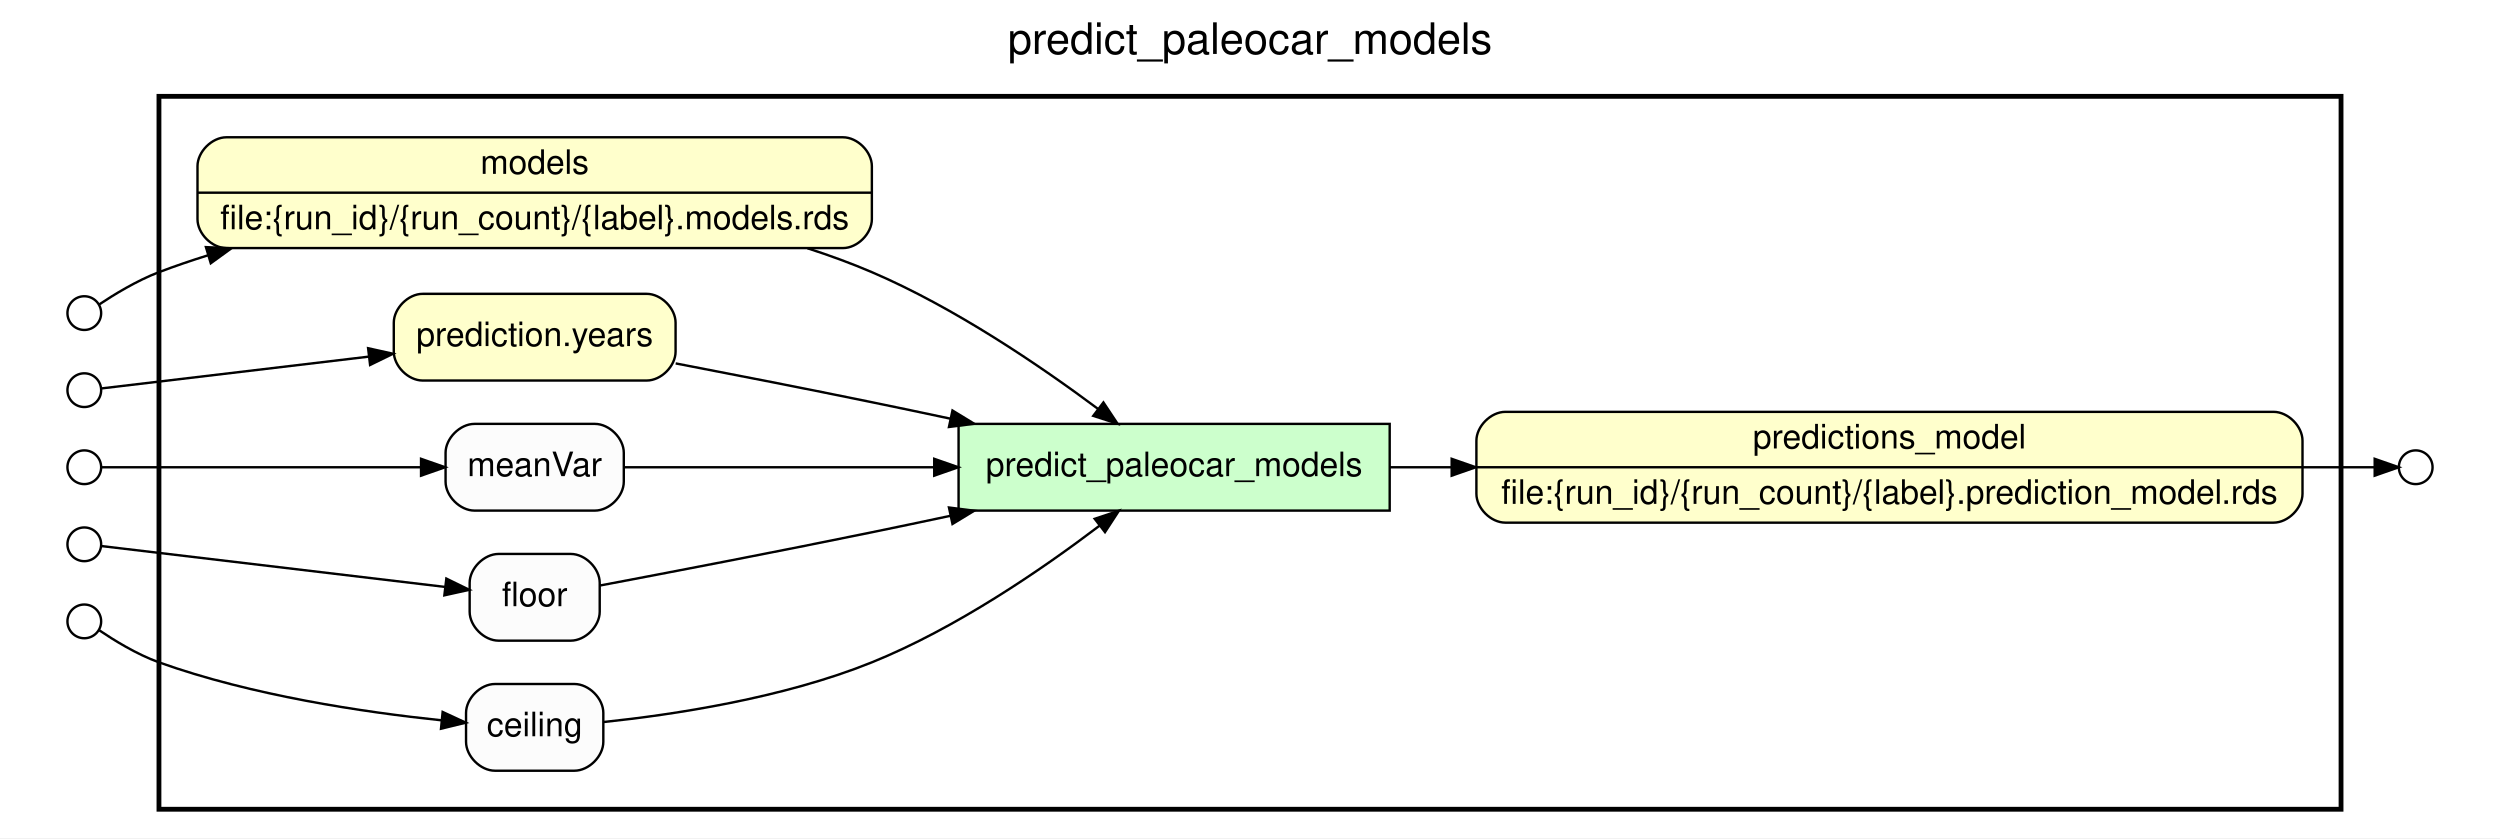
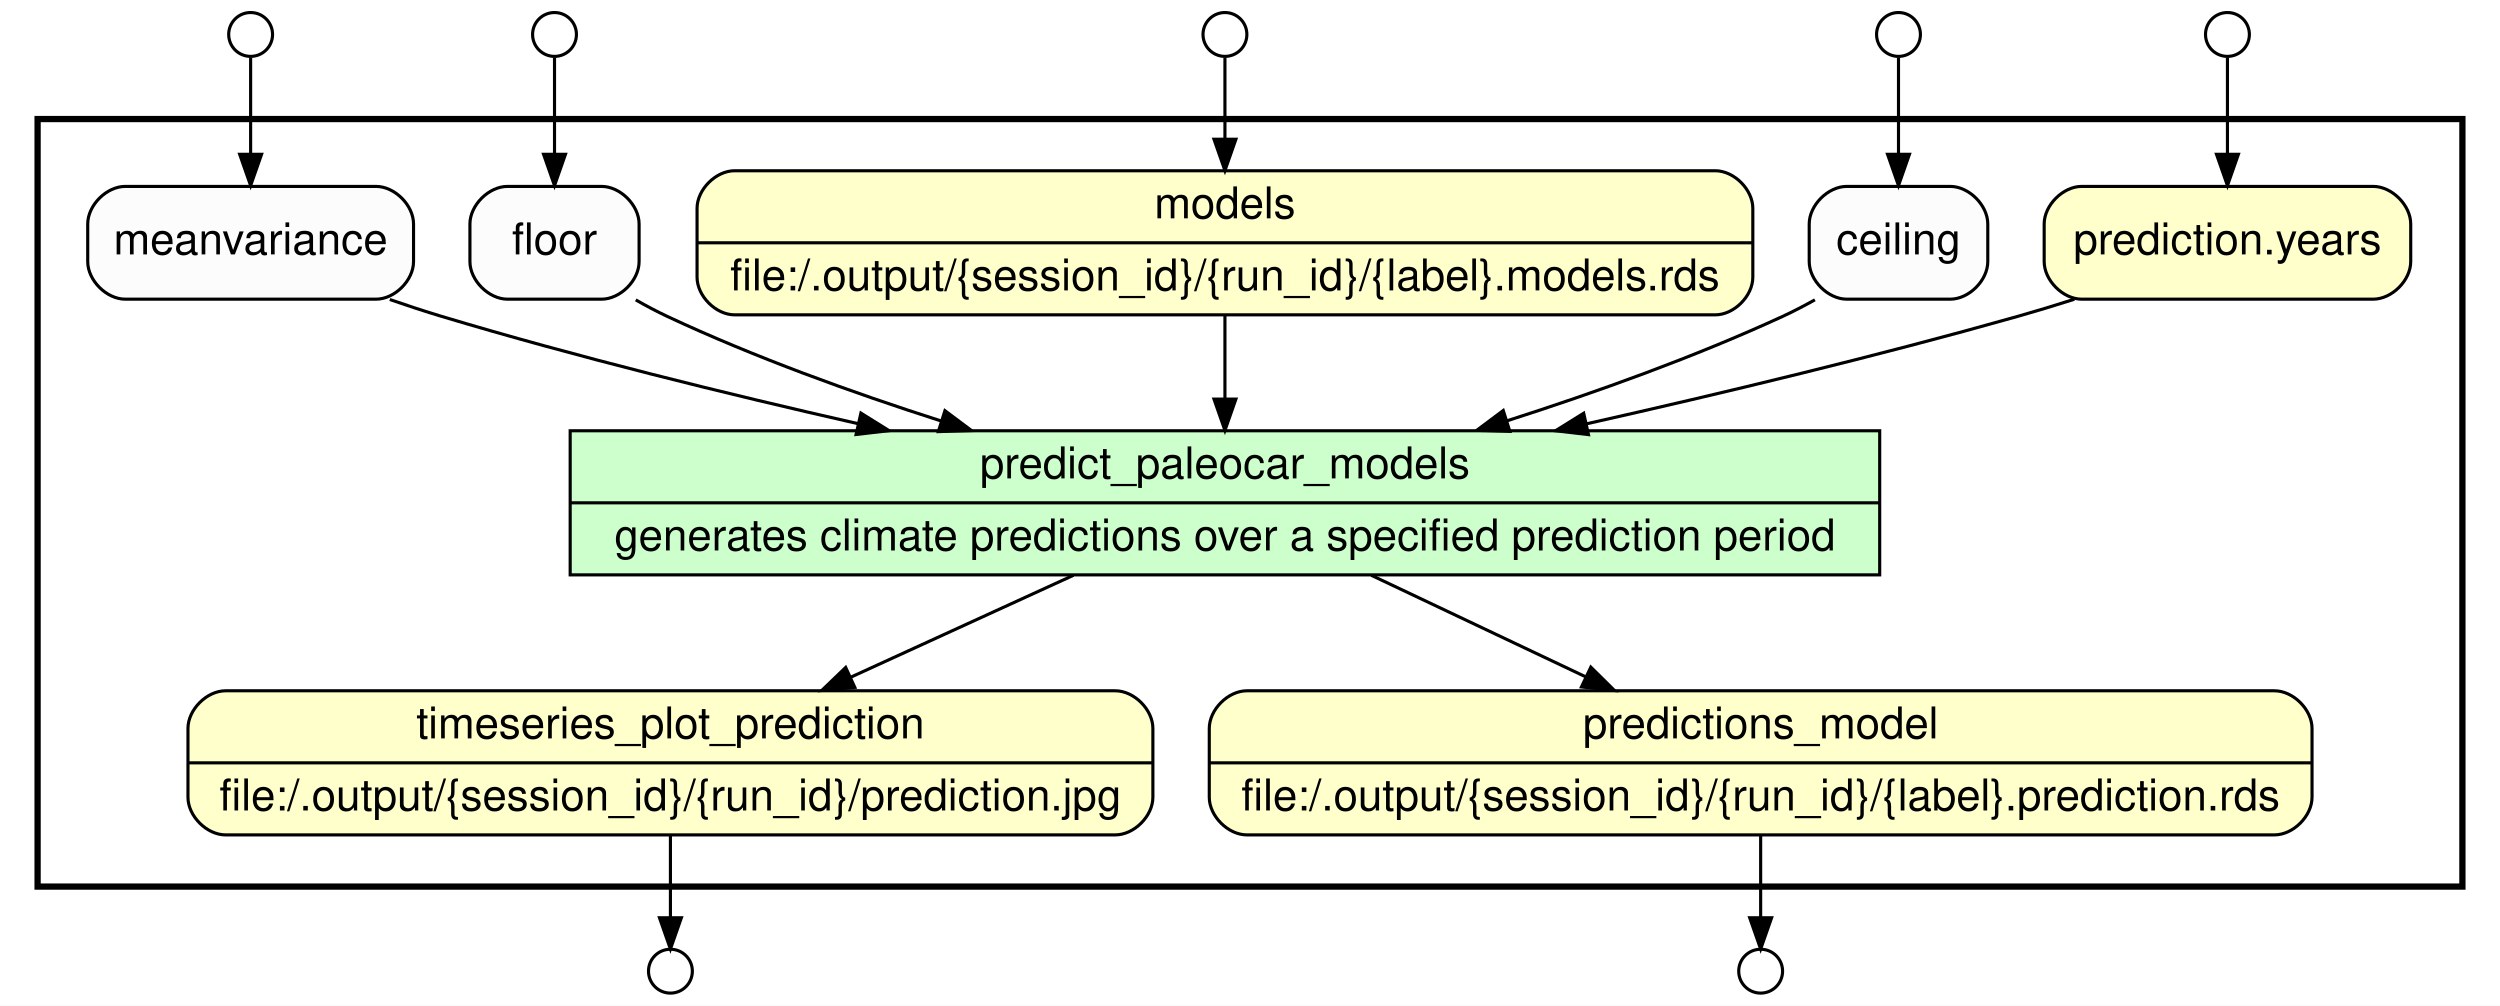
- <svg xmlns="http://www.w3.org/2000/svg" width="1038pt" height="348pt" viewBox="0.00 0.00 1038.00 348.00">
-   <g id="graph0" class="graph" transform="scale(1 1) rotate(0) translate(4 344)">
-     <polygon fill="white" stroke="none" points="-4,4 -4,-344 1034,-344 1034,4 -4,4" />
-     <text text-anchor="middle" x="515" y="-321.6" font-family="Helvetica,sans-Serif" font-size="18.00">predict_paleocar_models</text>
+ <svg xmlns="http://www.w3.org/2000/svg" width="798pt" height="321pt" viewBox="0.00 0.00 798.00 321.00">
+   <g id="graph0" class="graph" transform="scale(1 1) rotate(0) translate(4 317)">
+     <polygon fill="white" stroke="none" points="-4,4 -4,-317 794,-317 794,4 -4,4" />
    <g id="clust1" class="cluster">
-       <polygon fill="none" stroke="black" stroke-width="2" points="62,-8 62,-304 968,-304 968,-8 62,-8" />
+       <polygon fill="none" stroke="black" stroke-width="2" points="8,-34 8,-279 782,-279 782,-34 8,-34" />
    </g>
    <g id="clust2" class="cluster">
-       <polygon fill="none" stroke="black" stroke-width="0" points="70,-16 70,-296 960,-296 960,-16 70,-16" />
-     </g>
-     <g id="clust3" class="cluster">
-       <polygon fill="none" stroke="black" stroke-width="0" points="8,-63 8,-237 54,-237 54,-63 8,-63" />
-     </g>
-     <g id="clust4" class="cluster">
-       <polygon fill="none" stroke="black" stroke-width="0" points="16,-71 16,-229 46,-229 46,-71 16,-71" />
-     </g>
-     <g id="clust5" class="cluster">
-       <polygon fill="none" stroke="black" stroke-width="0" points="976,-127 976,-173 1022,-173 1022,-127 976,-127" />
-     </g>
-     <g id="clust6" class="cluster">
-       <polygon fill="none" stroke="black" stroke-width="0" points="984,-135 984,-165 1014,-165 1014,-135 984,-135" />
+       <polygon fill="none" stroke="black" stroke-width="0" points="16,-42 16,-271 774,-271 774,-42 16,-42" />
    </g>
    <g id="node1" class="node">
-       <polygon fill="#ccffcc" stroke="black" points="573,-168 394,-168 394,-132 573,-132 573,-168" />
-       <text text-anchor="middle" x="483.5" y="-146.3" font-family="Helvetica,sans-Serif" font-size="14.00">predict_paleocar_models</text>
+       <polygon fill="#ccffcc" stroke="black" points="178,-133.5 178,-179.5 596,-179.5 596,-133.5 178,-133.5" />
+       <text text-anchor="middle" x="387" y="-164.3" font-family="Helvetica,sans-Serif" font-size="14.00">predict_paleocar_models</text>
+       <polyline fill="none" stroke="black" points="178,-156.5 596,-156.5 " />
+       <text text-anchor="middle" x="387" y="-141.3" font-family="Helvetica,sans-Serif" font-size="14.00">generates climate predictions over a specified prediction period</text>
    </g>
    <g id="node2" class="node">
-       <path fill="#ffffcc" stroke="black" d="M621,-127C621,-127 940,-127 940,-127 946,-127 952,-133 952,-139 952,-139 952,-161 952,-161 952,-167 946,-173 940,-173 940,-173 621,-173 621,-173 615,-173 609,-167 609,-161 609,-161 609,-139 609,-139 609,-133 615,-127 621,-127" />
-       <text text-anchor="middle" x="780.5" y="-157.8" font-family="Helvetica,sans-Serif" font-size="14.00">predictions_model</text>
-       <polyline fill="none" stroke="black" points="609,-150 952,-150 " />
-       <text text-anchor="middle" x="780.5" y="-134.8" font-family="Helvetica,sans-Serif" font-size="14.00">file:{run_id}/{run_count}/{label}.prediction_model.rds</text>
+       <path fill="#ffffcc" stroke="black" d="M68,-50.5C68,-50.5 352,-50.5 352,-50.5 358,-50.5 364,-56.5 364,-62.5 364,-62.5 364,-84.5 364,-84.5 364,-90.5 358,-96.5 352,-96.5 352,-96.5 68,-96.5 68,-96.5 62,-96.5 56,-90.5 56,-84.5 56,-84.5 56,-62.5 56,-62.5 56,-56.5 62,-50.5 68,-50.5" />
+       <text text-anchor="middle" x="210" y="-81.3" font-family="Helvetica,sans-Serif" font-size="14.00">timeseries_plot_prediction</text>
+       <polyline fill="none" stroke="black" points="56,-73.5 364,-73.5 " />
+       <text text-anchor="middle" x="210" y="-58.3" font-family="Helvetica,sans-Serif" font-size="14.00">file:/.output/{session_id}/{run_id}/prediction.jpg</text>
    </g>
    <g id="edge1" class="edge">
-       <path fill="none" stroke="black" d="M573.01,-150C581.244,-150 589.771,-150 598.463,-150" />
-       <polygon fill="black" stroke="black" points="598.733,-153.5 608.733,-150 598.733,-146.5 598.733,-153.5" />
+       <path fill="none" stroke="black" d="M338.634,-133.366C316.683,-123.321 290.554,-111.363 267.597,-100.858" />
+       <polygon fill="black" stroke="black" points="268.857,-97.586 258.308,-96.607 265.944,-103.951 268.857,-97.586" />
+     </g>
+     <g id="node3" class="node">
+       <path fill="#ffffcc" stroke="black" d="M394,-50.5C394,-50.5 722,-50.5 722,-50.5 728,-50.5 734,-56.5 734,-62.5 734,-62.5 734,-84.5 734,-84.5 734,-90.5 728,-96.5 722,-96.5 722,-96.5 394,-96.5 394,-96.5 388,-96.5 382,-90.5 382,-84.5 382,-84.5 382,-62.5 382,-62.5 382,-56.5 388,-50.5 394,-50.5" />
+       <text text-anchor="middle" x="558" y="-81.3" font-family="Helvetica,sans-Serif" font-size="14.00">predictions_model</text>
+       <polyline fill="none" stroke="black" points="382,-73.5 734,-73.5 " />
+       <text text-anchor="middle" x="558" y="-58.3" font-family="Helvetica,sans-Serif" font-size="14.00">file:/.output/{session_id}/{run_id}/{label}.prediction.rds</text>
+     </g>
+     <g id="edge2" class="edge">
+       <path fill="none" stroke="black" d="M433.727,-133.366C454.839,-123.366 479.953,-111.47 502.06,-100.998" />
+       <polygon fill="black" stroke="black" points="503.791,-104.051 511.33,-96.607 500.794,-97.725 503.791,-104.051" />
+     </g>
+     <g id="node14" class="node">
+       <ellipse fill="#ffffff" stroke="black" cx="210" cy="-7" rx="7" ry="7" />
+     </g>
+     <g id="edge13" class="edge">
+       <path fill="none" stroke="black" d="M210,-50.303C210,-41.685 210,-32.002 210,-24.078" />
+       <polygon fill="black" stroke="black" points="213.5,-24.053 210,-14.053 206.5,-24.053 213.5,-24.053" />
+     </g>
+     <g id="node15" class="node">
+       <ellipse fill="#ffffff" stroke="black" cx="558" cy="-7" rx="7" ry="7" />
+     </g>
+     <g id="edge14" class="edge">
+       <path fill="none" stroke="black" d="M558,-50.303C558,-41.685 558,-32.002 558,-24.078" />
+       <polygon fill="black" stroke="black" points="561.5,-24.053 558,-14.053 554.5,-24.053 561.5,-24.053" />
+     </g>
+     <g id="node4" class="node">
+       <path fill="#ffffcc" stroke="black" d="M230.5,-216.5C230.5,-216.5 543.5,-216.5 543.5,-216.5 549.5,-216.5 555.5,-222.5 555.5,-228.5 555.5,-228.5 555.5,-250.5 555.5,-250.5 555.5,-256.5 549.5,-262.5 543.5,-262.5 543.5,-262.5 230.5,-262.5 230.5,-262.5 224.5,-262.5 218.5,-256.5 218.5,-250.5 218.5,-250.5 218.5,-228.5 218.5,-228.5 218.5,-222.5 224.5,-216.5 230.5,-216.5" />
+       <text text-anchor="middle" x="387" y="-247.3" font-family="Helvetica,sans-Serif" font-size="14.00">models</text>
+       <polyline fill="none" stroke="black" points="218.5,-239.5 555.5,-239.5 " />
+       <text text-anchor="middle" x="387" y="-224.3" font-family="Helvetica,sans-Serif" font-size="14.00">file:/.output/{session_id}/{run_id}/{label}.models.rds</text>
+     </g>
+     <g id="edge5" class="edge">
+       <path fill="none" stroke="black" d="M387,-216.366C387,-208.152 387,-198.658 387,-189.725" />
+       <polygon fill="black" stroke="black" points="390.5,-189.607 387,-179.607 383.5,-189.607 390.5,-189.607" />
+     </g>
+     <g id="node5" class="node">
+       <path fill="#ffffcc" stroke="black" d="M753.5,-257.5C753.5,-257.5 660.5,-257.5 660.5,-257.5 654.5,-257.5 648.5,-251.5 648.5,-245.5 648.5,-245.5 648.5,-233.5 648.5,-233.5 648.5,-227.5 654.5,-221.5 660.5,-221.5 660.5,-221.5 753.5,-221.5 753.5,-221.5 759.5,-221.5 765.5,-227.5 765.5,-233.5 765.5,-233.5 765.5,-245.5 765.5,-245.5 765.5,-251.5 759.5,-257.5 753.5,-257.5" />
+       <text text-anchor="middle" x="707" y="-235.8" font-family="Helvetica,sans-Serif" font-size="14.00">prediction.years</text>
+     </g>
+     <g id="edge7" class="edge">
+       <path fill="none" stroke="black" d="M658.137,-221.483C652.057,-219.545 645.904,-217.67 640,-216 595.427,-203.395 545.879,-191.484 502.529,-181.741" />
+       <polygon fill="black" stroke="black" points="503.04,-178.269 492.517,-179.505 501.513,-185.101 503.04,-178.269" />
+     </g>
+     <g id="node6" class="node">
+       <path fill="#fcfcfc" stroke="black" d="M116,-257.5C116,-257.5 36,-257.5 36,-257.5 30,-257.5 24,-251.5 24,-245.5 24,-245.5 24,-233.5 24,-233.5 24,-227.5 30,-221.5 36,-221.5 36,-221.5 116,-221.5 116,-221.5 122,-221.5 128,-227.5 128,-233.5 128,-233.5 128,-245.5 128,-245.5 128,-251.5 122,-257.5 116,-257.5" />
+       <text text-anchor="middle" x="76" y="-235.8" font-family="Helvetica,sans-Serif" font-size="14.00">meanvariance</text>
+     </g>
+     <g id="edge3" class="edge">
+       <path fill="none" stroke="black" d="M120.427,-221.392C125.973,-219.47 131.594,-217.623 137,-216 179.975,-203.1 227.806,-191.3 270.03,-181.73" />
+       <polygon fill="black" stroke="black" points="270.802,-185.144 279.79,-179.534 269.265,-178.314 270.802,-185.144" />
+     </g>
+     <g id="node7" class="node">
+       <path fill="#fcfcfc" stroke="black" d="M188,-257.5C188,-257.5 158,-257.5 158,-257.5 152,-257.5 146,-251.5 146,-245.5 146,-245.5 146,-233.5 146,-233.5 146,-227.5 152,-221.5 158,-221.5 158,-221.5 188,-221.5 188,-221.5 194,-221.5 200,-227.5 200,-233.5 200,-233.5 200,-245.5 200,-245.5 200,-251.5 194,-257.5 188,-257.5" />
+       <text text-anchor="middle" x="173" y="-235.8" font-family="Helvetica,sans-Serif" font-size="14.00">floor</text>
+     </g>
+     <g id="edge4" class="edge">
+       <path fill="none" stroke="black" d="M198.934,-221.276C202.256,-219.374 205.663,-217.563 209,-216 236.657,-203.045 267.969,-191.724 296.535,-182.581" />
+       <polygon fill="black" stroke="black" points="297.622,-185.908 306.108,-179.565 295.519,-179.232 297.622,-185.908" />
+     </g>
+     <g id="node8" class="node">
+       <path fill="#fcfcfc" stroke="black" d="M618.5,-257.5C618.5,-257.5 585.5,-257.5 585.5,-257.5 579.5,-257.5 573.5,-251.5 573.5,-245.5 573.5,-245.5 573.5,-233.5 573.5,-233.5 573.5,-227.5 579.5,-221.5 585.5,-221.5 585.5,-221.5 618.5,-221.5 618.5,-221.5 624.5,-221.5 630.5,-227.5 630.5,-233.5 630.5,-233.5 630.5,-245.5 630.5,-245.5 630.5,-251.5 624.5,-257.5 618.5,-257.5" />
+       <text text-anchor="middle" x="602" y="-235.8" font-family="Helvetica,sans-Serif" font-size="14.00">ceiling</text>
+     </g>
+     <g id="edge6" class="edge">
+       <path fill="none" stroke="black" d="M575.314,-221.297C571.905,-219.391 568.414,-217.574 565,-216 537.132,-203.153 505.632,-191.831 476.96,-182.654" />
+       <polygon fill="black" stroke="black" points="477.945,-179.294 467.355,-179.625 475.839,-185.97 477.945,-179.294" />
+     </g>
+     <g id="node9" class="node">
+       <ellipse fill="#ffffff" stroke="black" cx="76" cy="-306" rx="7" ry="7" />
+     </g>
+     <g id="edge8" class="edge">
+       <path fill="none" stroke="black" d="M76,-298.58C76,-291.358 76,-279.151 76,-267.786" />
+       <polygon fill="black" stroke="black" points="79.5,-267.753 76,-257.753 72.5,-267.753 79.5,-267.753" />
+     </g>
+     <g id="node10" class="node">
+       <ellipse fill="#ffffff" stroke="black" cx="173" cy="-306" rx="7" ry="7" />
+     </g>
+     <g id="edge9" class="edge">
+       <path fill="none" stroke="black" d="M173,-298.58C173,-291.358 173,-279.151 173,-267.786" />
+       <polygon fill="black" stroke="black" points="176.5,-267.753 173,-257.753 169.5,-267.753 176.5,-267.753" />
+     </g>
+     <g id="node11" class="node">
+       <ellipse fill="#ffffff" stroke="black" cx="387" cy="-306" rx="7" ry="7" />
+     </g>
+     <g id="edge10" class="edge">
+       <path fill="none" stroke="black" d="M387,-298.58C387,-292.384 387,-282.516 387,-272.66" />
+       <polygon fill="black" stroke="black" points="390.5,-272.548 387,-262.548 383.5,-272.548 390.5,-272.548" />
+     </g>
+     <g id="node12" class="node">
+       <ellipse fill="#ffffff" stroke="black" cx="602" cy="-306" rx="7" ry="7" />
+     </g>
+     <g id="edge11" class="edge">
+       <path fill="none" stroke="black" d="M602,-298.58C602,-291.358 602,-279.151 602,-267.786" />
+       <polygon fill="black" stroke="black" points="605.5,-267.753 602,-257.753 598.5,-267.753 605.5,-267.753" />
    </g>
    <g id="node13" class="node">
-       <ellipse fill="#ffffff" stroke="black" cx="999" cy="-150" rx="7" ry="7" />
+       <ellipse fill="#ffffff" stroke="black" cx="707" cy="-306" rx="7" ry="7" />
    </g>
    <g id="edge12" class="edge">
-       <path fill="none" stroke="black" d="M952.086,-150C963.779,-150 974.001,-150 981.812,-150" />
-       <polygon fill="black" stroke="black" points="981.969,-153.5 991.969,-150 981.969,-146.5 981.969,-153.5" />
-     </g>
-     <g id="node3" class="node">
-       <path fill="#ffffcc" stroke="black" d="M90,-241C90,-241 346,-241 346,-241 352,-241 358,-247 358,-253 358,-253 358,-275 358,-275 358,-281 352,-287 346,-287 346,-287 90,-287 90,-287 84,-287 78,-281 78,-275 78,-275 78,-253 78,-253 78,-247 84,-241 90,-241" />
-       <text text-anchor="middle" x="218" y="-271.8" font-family="Helvetica,sans-Serif" font-size="14.00">models</text>
-       <polyline fill="none" stroke="black" points="78,-264 358,-264 " />
-       <text text-anchor="middle" x="218" y="-248.8" font-family="Helvetica,sans-Serif" font-size="14.00">file:{run_id}/{run_count}/{label}.models.rds</text>
-     </g>
-     <g id="edge2" class="edge">
-       <path fill="none" stroke="black" d="M331.243,-240.925C340.424,-237.963 349.451,-234.664 358,-231 392.346,-216.278 427.702,-192.268 451.918,-174.203" />
-       <polygon fill="black" stroke="black" points="454.139,-176.912 460,-168.086 449.914,-171.331 454.139,-176.912" />
-     </g>
-     <g id="node4" class="node">
-       <path fill="#ffffcc" stroke="black" d="M264.5,-222C264.5,-222 171.5,-222 171.5,-222 165.5,-222 159.5,-216 159.5,-210 159.5,-210 159.5,-198 159.5,-198 159.5,-192 165.5,-186 171.5,-186 171.5,-186 264.5,-186 264.5,-186 270.5,-186 276.5,-192 276.5,-198 276.5,-198 276.5,-210 276.5,-210 276.5,-216 270.5,-222 264.5,-222" />
-       <text text-anchor="middle" x="218" y="-200.3" font-family="Helvetica,sans-Serif" font-size="14.00">prediction.years</text>
-     </g>
-     <g id="edge3" class="edge">
-       <path fill="none" stroke="black" d="M276.54,-193.114C301.589,-188.299 331.272,-182.494 358,-177 368.533,-174.835 379.555,-172.519 390.501,-170.187" />
-       <polygon fill="black" stroke="black" points="391.469,-173.559 400.516,-168.044 390.005,-166.714 391.469,-173.559" />
-     </g>
-     <g id="node5" class="node">
-       <path fill="#fcfcfc" stroke="black" d="M243,-168C243,-168 193,-168 193,-168 187,-168 181,-162 181,-156 181,-156 181,-144 181,-144 181,-138 187,-132 193,-132 193,-132 243,-132 243,-132 249,-132 255,-138 255,-144 255,-144 255,-156 255,-156 255,-162 249,-168 243,-168" />
-       <text text-anchor="middle" x="218" y="-146.3" font-family="Helvetica,sans-Serif" font-size="14.00">meanVar</text>
-     </g>
-     <g id="edge4" class="edge">
-       <path fill="none" stroke="black" d="M255.086,-150C288.173,-150 338.725,-150 383.772,-150" />
-       <polygon fill="black" stroke="black" points="383.888,-153.5 393.888,-150 383.888,-146.5 383.888,-153.5" />
-     </g>
-     <g id="node6" class="node">
-       <path fill="#fcfcfc" stroke="black" d="M233,-114C233,-114 203,-114 203,-114 197,-114 191,-108 191,-102 191,-102 191,-90 191,-90 191,-84 197,-78 203,-78 203,-78 233,-78 233,-78 239,-78 245,-84 245,-90 245,-90 245,-102 245,-102 245,-108 239,-114 233,-114" />
-       <text text-anchor="middle" x="218" y="-92.3" font-family="Helvetica,sans-Serif" font-size="14.00">floor</text>
-     </g>
-     <g id="edge5" class="edge">
-       <path fill="none" stroke="black" d="M245.165,-100.907C273.13,-106.193 318.75,-114.933 358,-123 368.533,-125.165 379.555,-127.481 390.501,-129.813" />
-       <polygon fill="black" stroke="black" points="390.005,-133.286 400.516,-131.956 391.469,-126.441 390.005,-133.286" />
-     </g>
-     <g id="node7" class="node">
-       <path fill="#fcfcfc" stroke="black" d="M234.5,-60C234.5,-60 201.5,-60 201.5,-60 195.5,-60 189.5,-54 189.5,-48 189.5,-48 189.5,-36 189.5,-36 189.5,-30 195.5,-24 201.5,-24 201.5,-24 234.5,-24 234.5,-24 240.5,-24 246.5,-30 246.5,-36 246.5,-36 246.5,-48 246.5,-48 246.5,-54 240.5,-60 234.5,-60" />
-       <text text-anchor="middle" x="218" y="-38.3" font-family="Helvetica,sans-Serif" font-size="14.00">ceiling</text>
-     </g>
-     <g id="edge6" class="edge">
-       <path fill="none" stroke="black" d="M246.527,-44.208C275.225,-47.222 321.081,-54.068 358,-69 392.856,-83.097 428.395,-107.413 452.531,-125.733" />
-       <polygon fill="black" stroke="black" points="450.518,-128.6 460.573,-131.937 454.793,-123.058 450.518,-128.6" />
-     </g>
-     <g id="node8" class="node">
-       <ellipse fill="#ffffff" stroke="black" cx="31" cy="-214" rx="7" ry="7" />
-     </g>
-     <g id="edge7" class="edge">
-       <path fill="none" stroke="black" d="M37.282,-217.659C43.09,-221.52 52.821,-227.517 62,-231 68.632,-233.516 75.5,-235.861 82.489,-238.042" />
-       <polygon fill="black" stroke="black" points="81.501,-241.399 92.085,-240.916 83.51,-234.694 81.501,-241.399" />
-     </g>
-     <g id="node9" class="node">
-       <ellipse fill="#ffffff" stroke="black" cx="31" cy="-182" rx="7" ry="7" />
-     </g>
-     <g id="edge8" class="edge">
-       <path fill="none" stroke="black" d="M38.155,-182.732C55.452,-184.789 106.035,-190.804 149.01,-195.915" />
-       <polygon fill="black" stroke="black" points="148.835,-199.418 159.178,-197.124 149.662,-192.467 148.835,-199.418" />
-     </g>
-     <g id="node10" class="node">
-       <ellipse fill="#ffffff" stroke="black" cx="31" cy="-150" rx="7" ry="7" />
-     </g>
-     <g id="edge9" class="edge">
-       <path fill="none" stroke="black" d="M38.155,-150C58.498,-150 124.88,-150 170.781,-150" />
-       <polygon fill="black" stroke="black" points="170.815,-153.5 180.815,-150 170.815,-146.5 170.815,-153.5" />
-     </g>
-     <g id="node11" class="node">
-       <ellipse fill="#ffffff" stroke="black" cx="31" cy="-118" rx="7" ry="7" />
-     </g>
-     <g id="edge10" class="edge">
-       <path fill="none" stroke="black" d="M38.155,-117.268C60.025,-114.667 135.111,-105.738 180.748,-100.311" />
-       <polygon fill="black" stroke="black" points="181.321,-103.768 190.837,-99.111 180.494,-96.817 181.321,-103.768" />
-     </g>
-     <g id="node12" class="node">
-       <ellipse fill="#ffffff" stroke="black" cx="31" cy="-86" rx="7" ry="7" />
-     </g>
-     <g id="edge11" class="edge">
-       <path fill="none" stroke="black" d="M37.258,-82.274C43.045,-78.357 52.758,-72.311 62,-69 100.582,-55.178 147.182,-48.283 179.148,-44.944" />
-       <polygon fill="black" stroke="black" points="179.783,-48.398 189.395,-43.943 179.102,-41.432 179.783,-48.398" />
+       <path fill="none" stroke="black" d="M707,-298.58C707,-291.358 707,-279.151 707,-267.786" />
+       <polygon fill="black" stroke="black" points="710.5,-267.753 707,-257.753 703.5,-267.753 710.5,-267.753" />
    </g>
  </g>
</svg>
